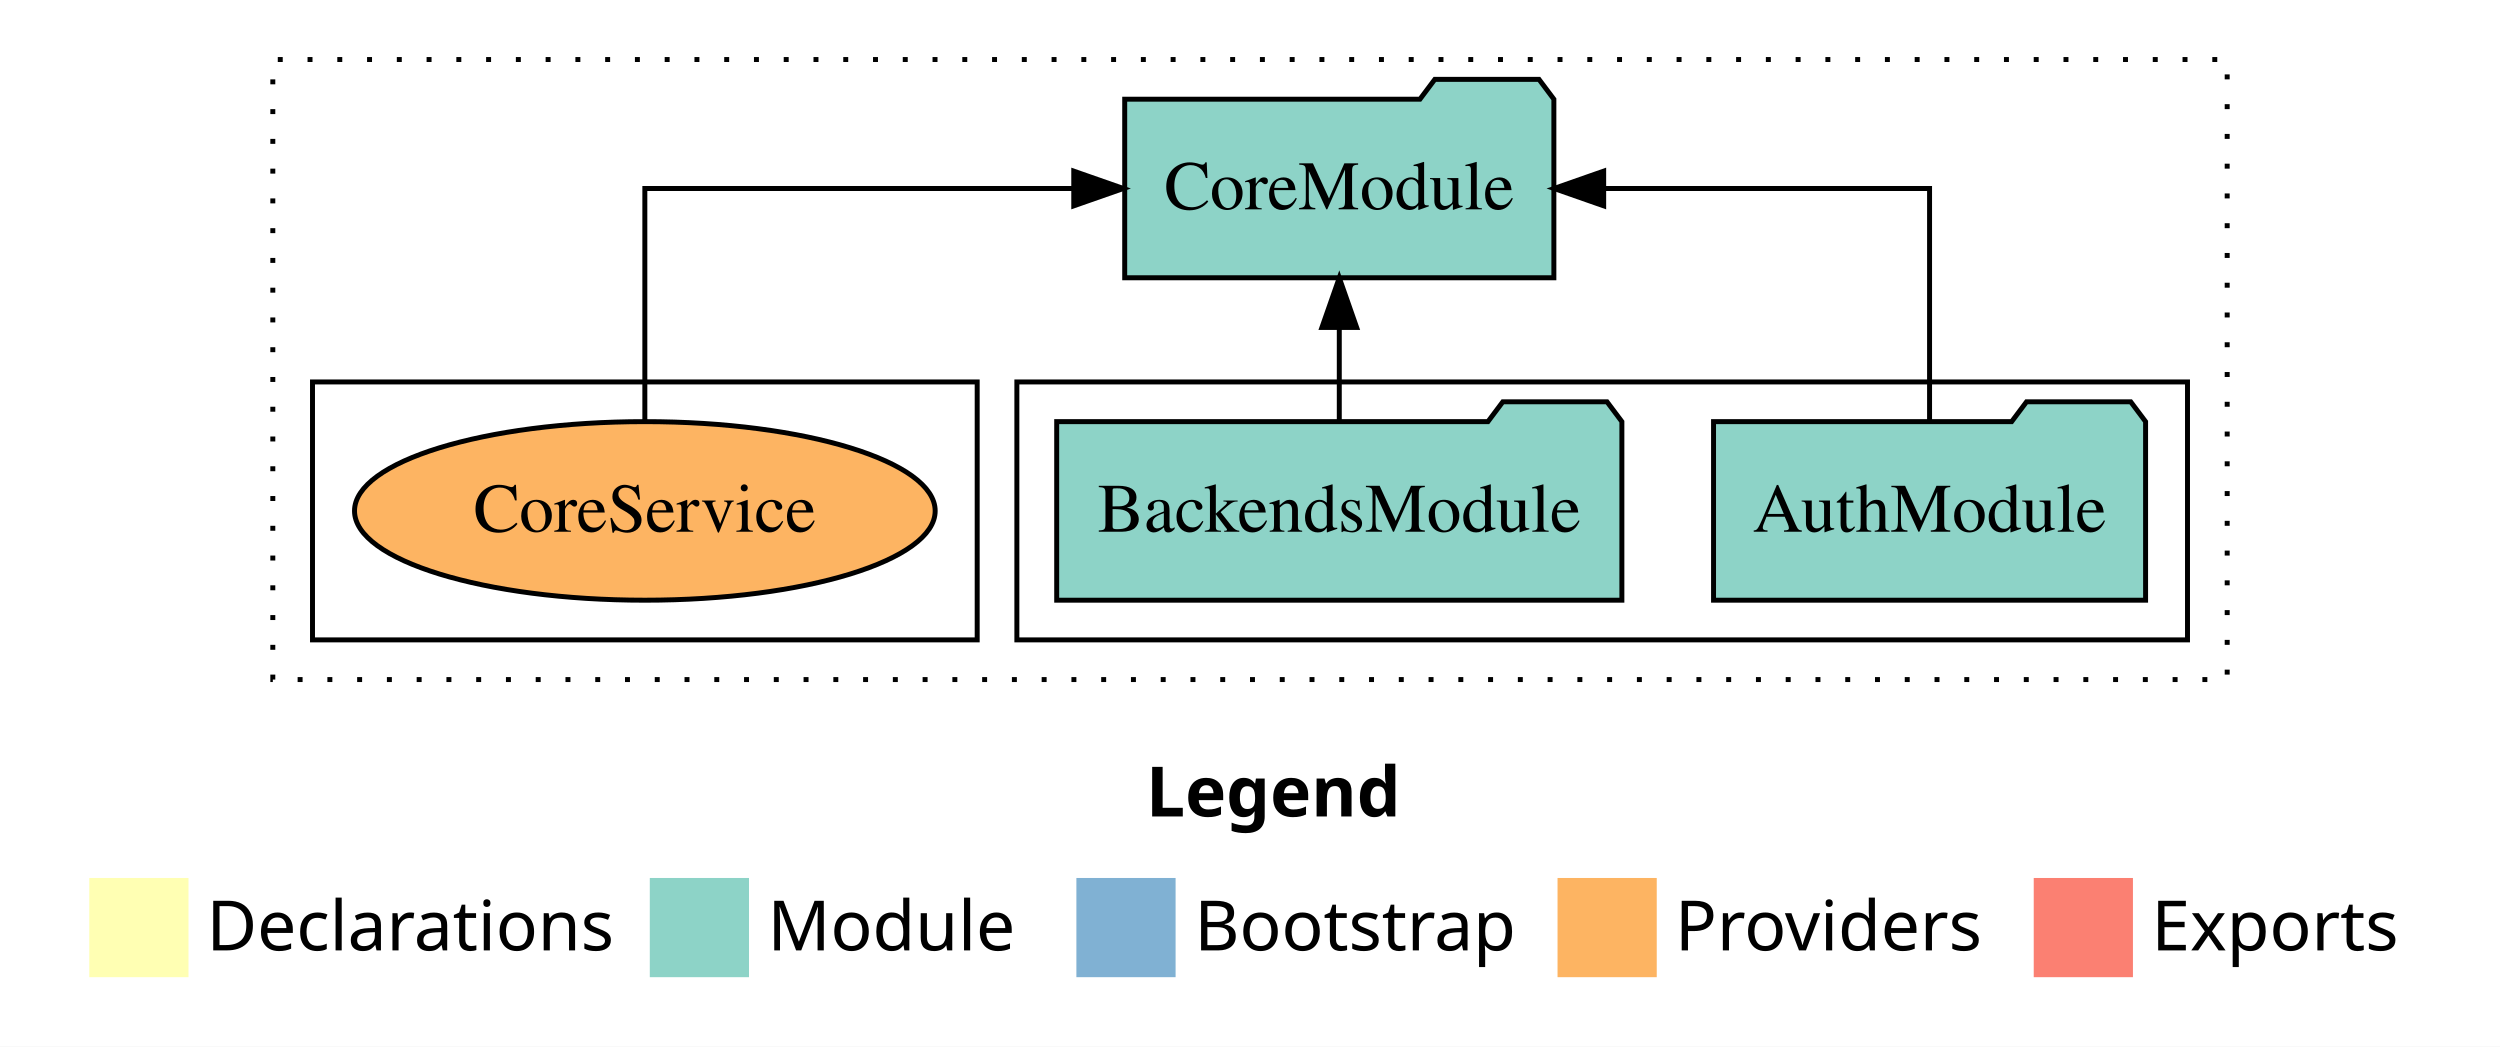
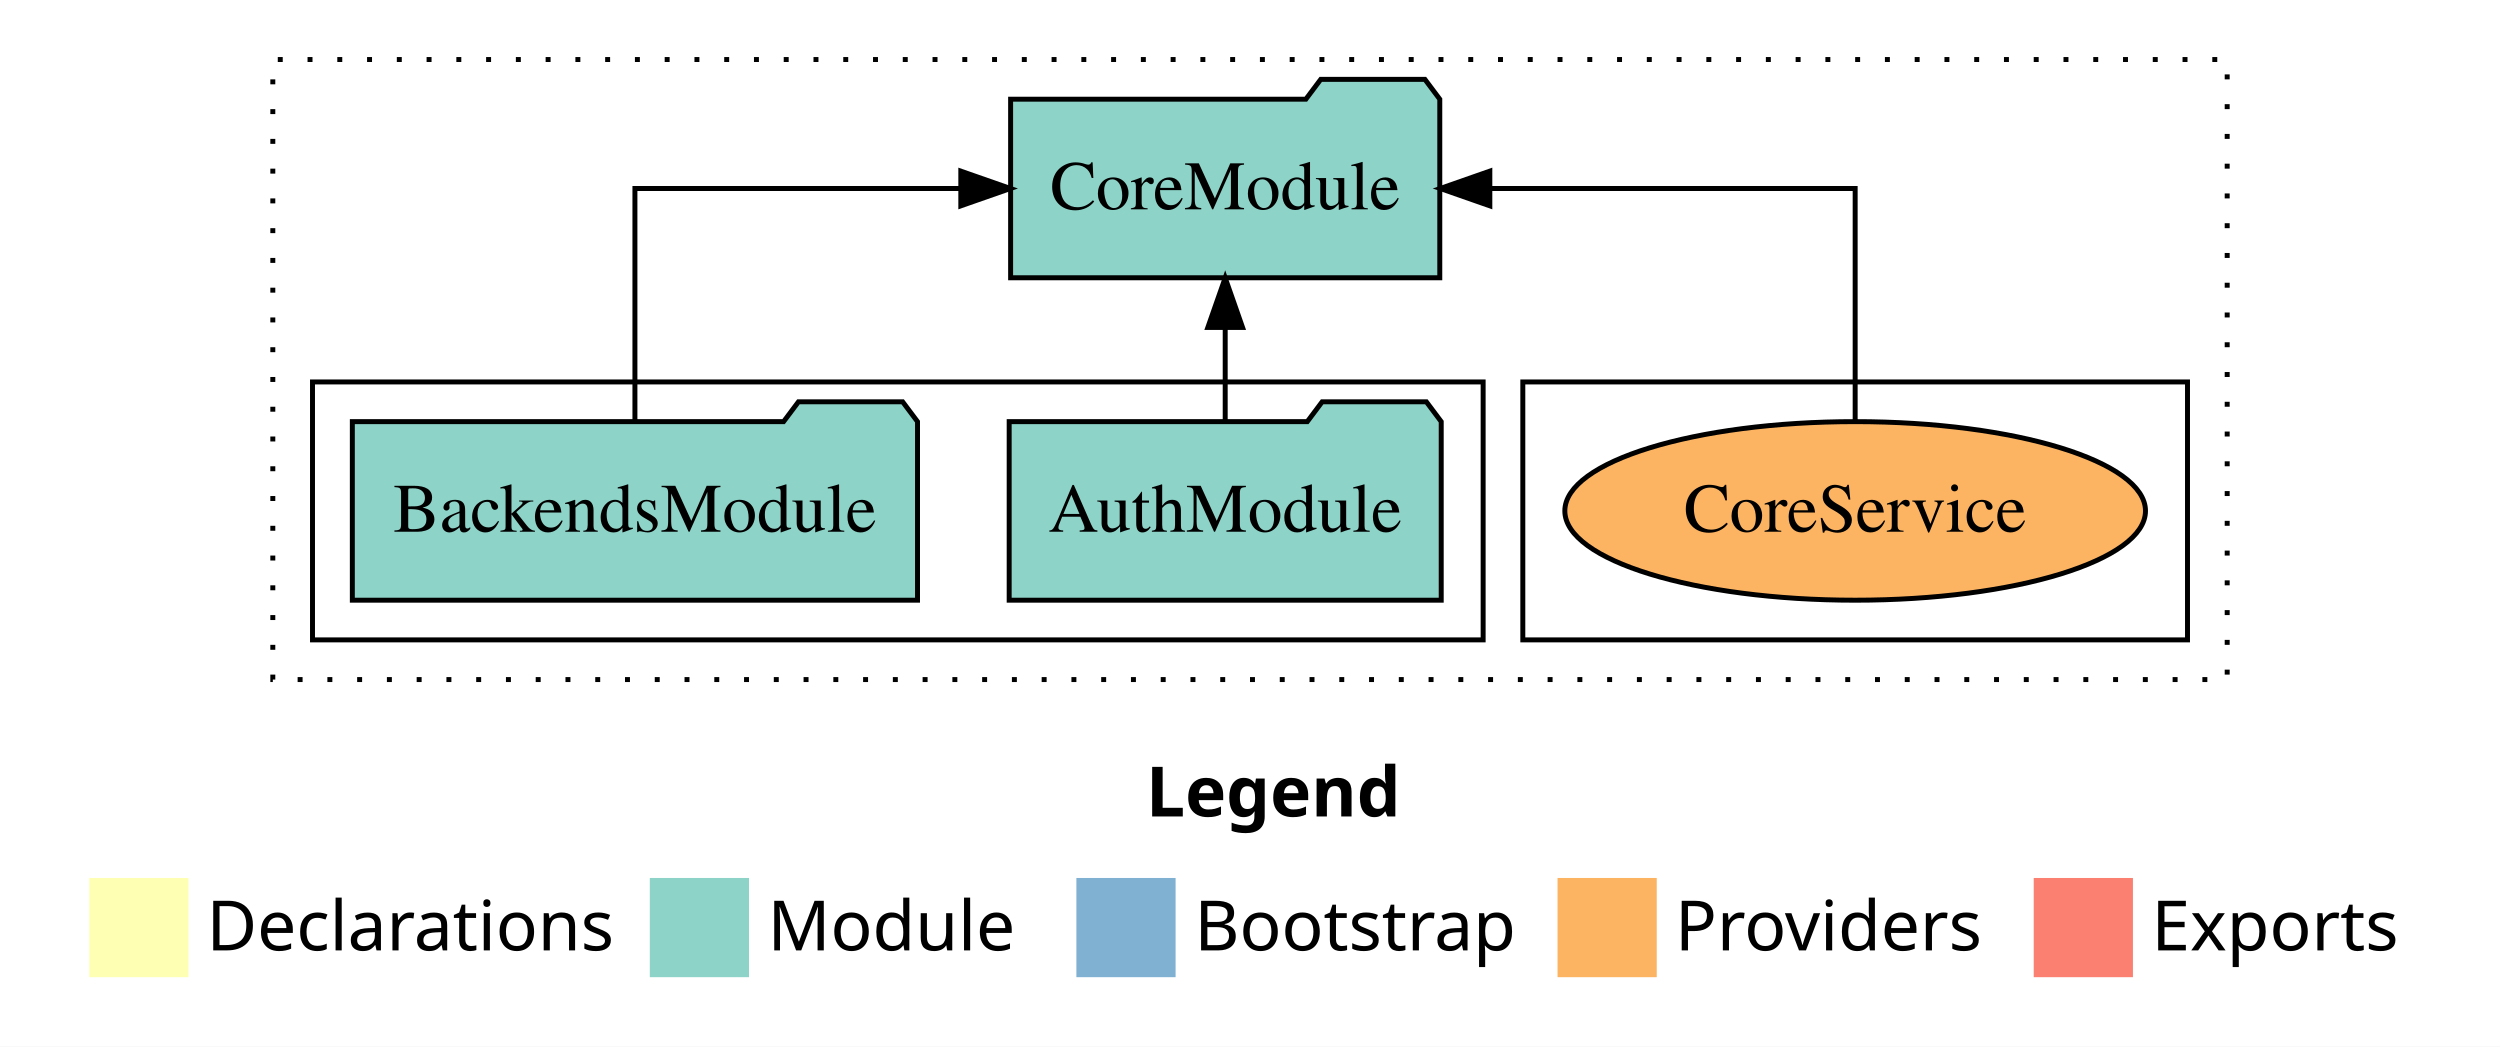
<svg xmlns="http://www.w3.org/2000/svg" width="504pt" height="211pt" viewBox="0.00 0.00 504.00 211.00">
  <g id="graph0" class="graph" transform="scale(1 1) rotate(0) translate(4 207)">
    <polygon fill="white" stroke="transparent" points="-4,4 -4,-207 500,-207 500,4 -4,4" />
    <text text-anchor="start" x="227.01" y="-42.4" font-family="Times-12" font-weight="bold" font-size="14.00">Legend</text>
    <polygon fill="#ffffb3" stroke="transparent" points="14,-10 14,-30 34,-30 34,-10 14,-10" />
    <text text-anchor="start" x="37.63" y="-15.4" font-family="Times-12" font-size="14.00">  Declarations</text>
    <polygon fill="#8dd3c7" stroke="transparent" points="127,-10 127,-30 147,-30 147,-10 127,-10" />
    <text text-anchor="start" x="150.73" y="-15.4" font-family="Times-12" font-size="14.00">  Module</text>
    <polygon fill="#80b1d3" stroke="transparent" points="213,-10 213,-30 233,-30 233,-10 213,-10" />
    <text text-anchor="start" x="236.78" y="-15.4" font-family="Times-12" font-size="14.00">  Bootstrap</text>
    <polygon fill="#fdb462" stroke="transparent" points="310,-10 310,-30 330,-30 330,-10 310,-10" />
    <text text-anchor="start" x="333.67" y="-15.4" font-family="Times-12" font-size="14.00">  Providers</text>
    <polygon fill="#fb8072" stroke="transparent" points="406,-10 406,-30 426,-30 426,-10 406,-10" />
    <text text-anchor="start" x="429.73" y="-15.4" font-family="Times-12" font-size="14.00">  Exports</text>
    <g id="clust1" class="cluster">
      <polygon fill="none" stroke="black" stroke-dasharray="1,5" points="51,-70 51,-195 445,-195 445,-70 51,-70" />
    </g>
+     <g id="clust6" class="cluster">
+       <polygon fill="none" stroke="black" points="303,-78 303,-130 437,-130 437,-78 303,-78" />
+     </g>
    <g id="clust3" class="cluster">
-       <polygon fill="none" stroke="black" points="201,-78 201,-130 437,-130 437,-78 201,-78" />
-     </g>
-     <g id="clust6" class="cluster">
-       <polygon fill="none" stroke="black" points="59,-78 59,-130 193,-130 193,-78 59,-78" />
+       <polygon fill="none" stroke="black" points="59,-78 59,-130 295,-130 295,-78 59,-78" />
    </g>
    <g id="node1" class="node">
-       <polygon fill="#8dd3c7" stroke="black" points="428.55,-122 425.55,-126 404.55,-126 401.55,-122 341.45,-122 341.45,-86 428.55,-86 428.55,-122" />
-       <text text-anchor="middle" x="385" y="-99.8" font-family="Times,serif" font-size="14.00">AuthModule</text>
+       <polygon fill="#8dd3c7" stroke="black" points="286.55,-122 283.55,-126 262.55,-126 259.55,-122 199.45,-122 199.45,-86 286.55,-86 286.55,-122" />
+       <text text-anchor="middle" x="243" y="-99.8" font-family="Times,serif" font-size="14.00">AuthModule</text>
    </g>
    <g id="node3" class="node">
-       <polygon fill="#8dd3c7" stroke="black" points="309.26,-187 306.26,-191 285.26,-191 282.26,-187 222.74,-187 222.74,-151 309.26,-151 309.26,-187" />
-       <text text-anchor="middle" x="266" y="-164.8" font-family="Times,serif" font-size="14.00">CoreModule</text>
+       <polygon fill="#8dd3c7" stroke="black" points="286.26,-187 283.26,-191 262.26,-191 259.26,-187 199.74,-187 199.74,-151 286.26,-151 286.26,-187" />
+       <text text-anchor="middle" x="243" y="-164.8" font-family="Times,serif" font-size="14.00">CoreModule</text>
    </g>
    <g id="edge1" class="edge">
-       <path fill="none" stroke="black" d="M385,-122.11C385,-141.34 385,-169 385,-169 385,-169 319.3,-169 319.3,-169" />
-       <polygon fill="black" stroke="black" points="319.3,-165.5 309.3,-169 319.3,-172.5 319.3,-165.5" />
+       <path fill="none" stroke="black" d="M243,-122.11C243,-122.11 243,-140.99 243,-140.99" />
+       <polygon fill="black" stroke="black" points="239.5,-140.99 243,-150.99 246.5,-140.99 239.5,-140.99" />
    </g>
    <g id="node2" class="node">
-       <polygon fill="#8dd3c7" stroke="black" points="322.97,-122 319.97,-126 298.97,-126 295.97,-122 209.03,-122 209.03,-86 322.97,-86 322.97,-122" />
-       <text text-anchor="middle" x="266" y="-99.8" font-family="Times,serif" font-size="14.00">BackendsModule</text>
+       <polygon fill="#8dd3c7" stroke="black" points="180.97,-122 177.97,-126 156.97,-126 153.97,-122 67.03,-122 67.03,-86 180.97,-86 180.97,-122" />
+       <text text-anchor="middle" x="124" y="-99.8" font-family="Times,serif" font-size="14.00">BackendsModule</text>
    </g>
    <g id="edge2" class="edge">
-       <path fill="none" stroke="black" d="M266,-122.11C266,-122.11 266,-140.99 266,-140.99" />
-       <polygon fill="black" stroke="black" points="262.5,-140.99 266,-150.99 269.5,-140.99 262.5,-140.99" />
+       <path fill="none" stroke="black" d="M124,-122.11C124,-141.34 124,-169 124,-169 124,-169 189.7,-169 189.7,-169" />
+       <polygon fill="black" stroke="black" points="189.7,-172.5 199.7,-169 189.7,-165.5 189.7,-172.5" />
    </g>
    <g id="node4" class="node">
-       <ellipse fill="#fdb462" stroke="black" cx="126" cy="-104" rx="58.53" ry="18" />
-       <text text-anchor="middle" x="126" y="-99.8" font-family="Times,serif" font-size="14.00">CoreService</text>
+       <ellipse fill="#fdb462" stroke="black" cx="370" cy="-104" rx="58.53" ry="18" />
+       <text text-anchor="middle" x="370" y="-99.8" font-family="Times,serif" font-size="14.00">CoreService</text>
    </g>
    <g id="edge3" class="edge">
-       <path fill="none" stroke="black" d="M126,-122.11C126,-141.34 126,-169 126,-169 126,-169 212.47,-169 212.47,-169" />
-       <polygon fill="black" stroke="black" points="212.47,-172.5 222.47,-169 212.47,-165.5 212.47,-172.5" />
+       <path fill="none" stroke="black" d="M370,-122.11C370,-141.34 370,-169 370,-169 370,-169 296.35,-169 296.35,-169" />
+       <polygon fill="black" stroke="black" points="296.35,-165.5 286.35,-169 296.35,-172.5 296.35,-165.5" />
    </g>
  </g>
</svg>
